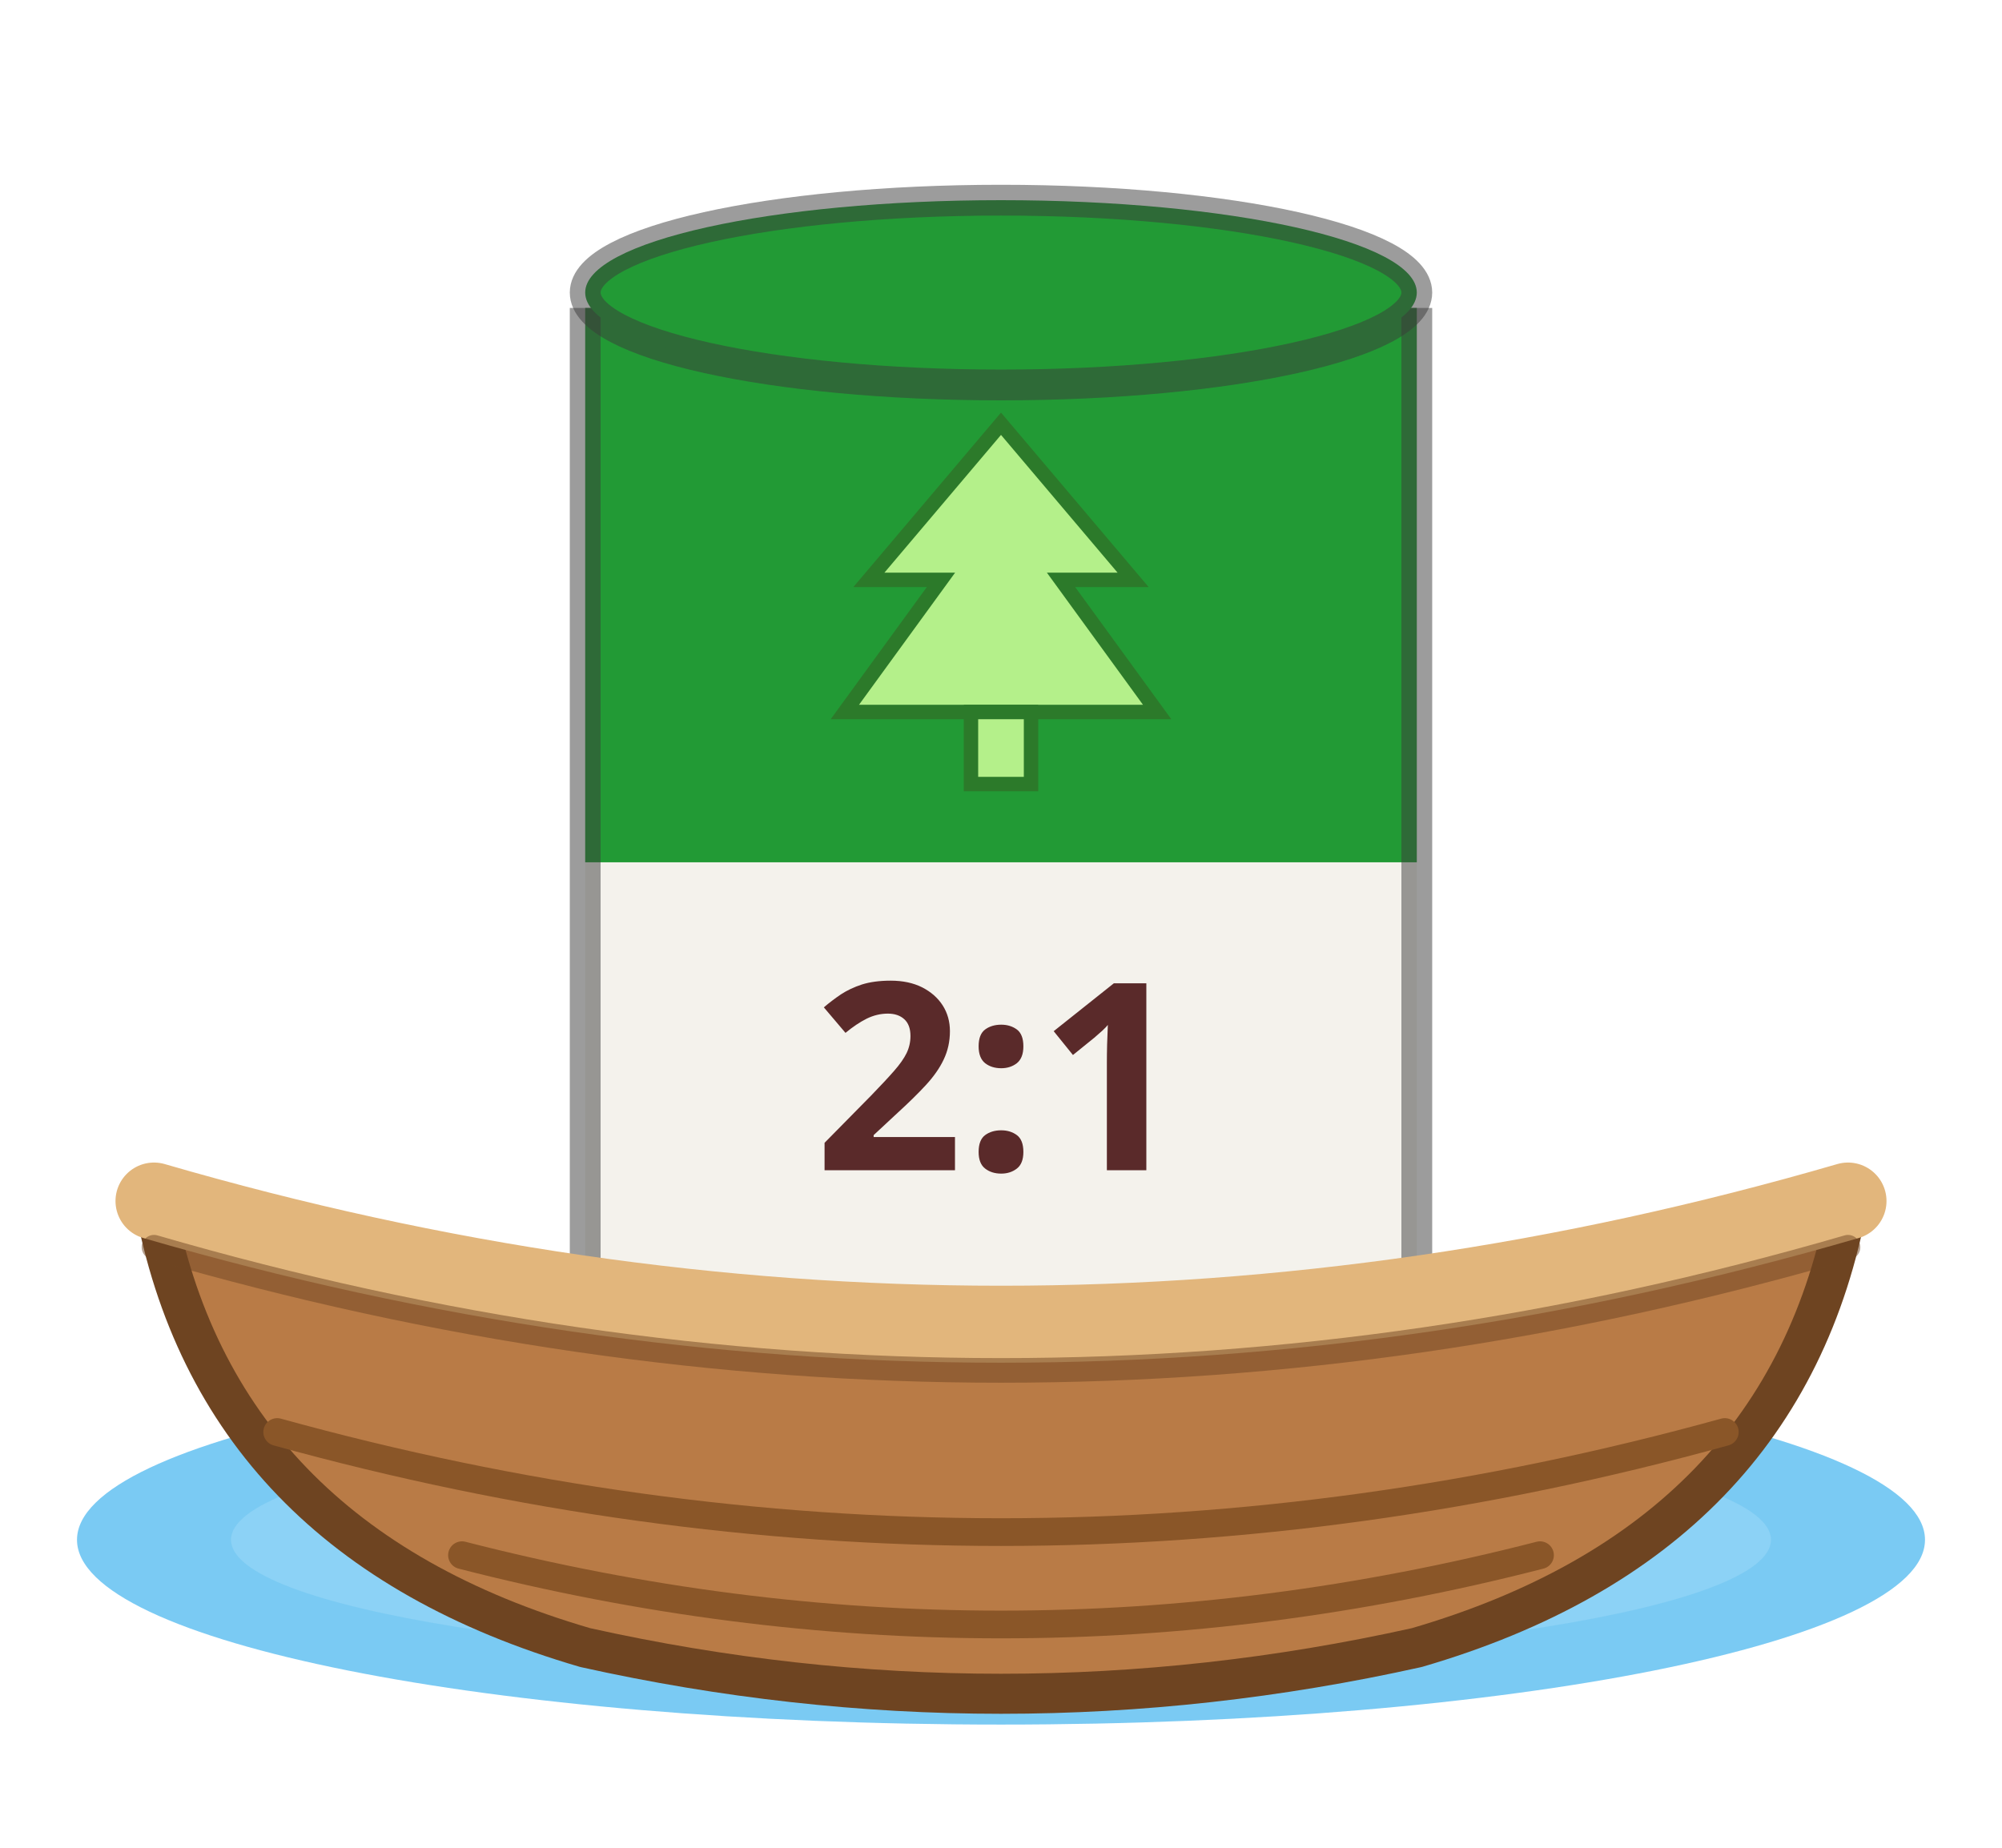
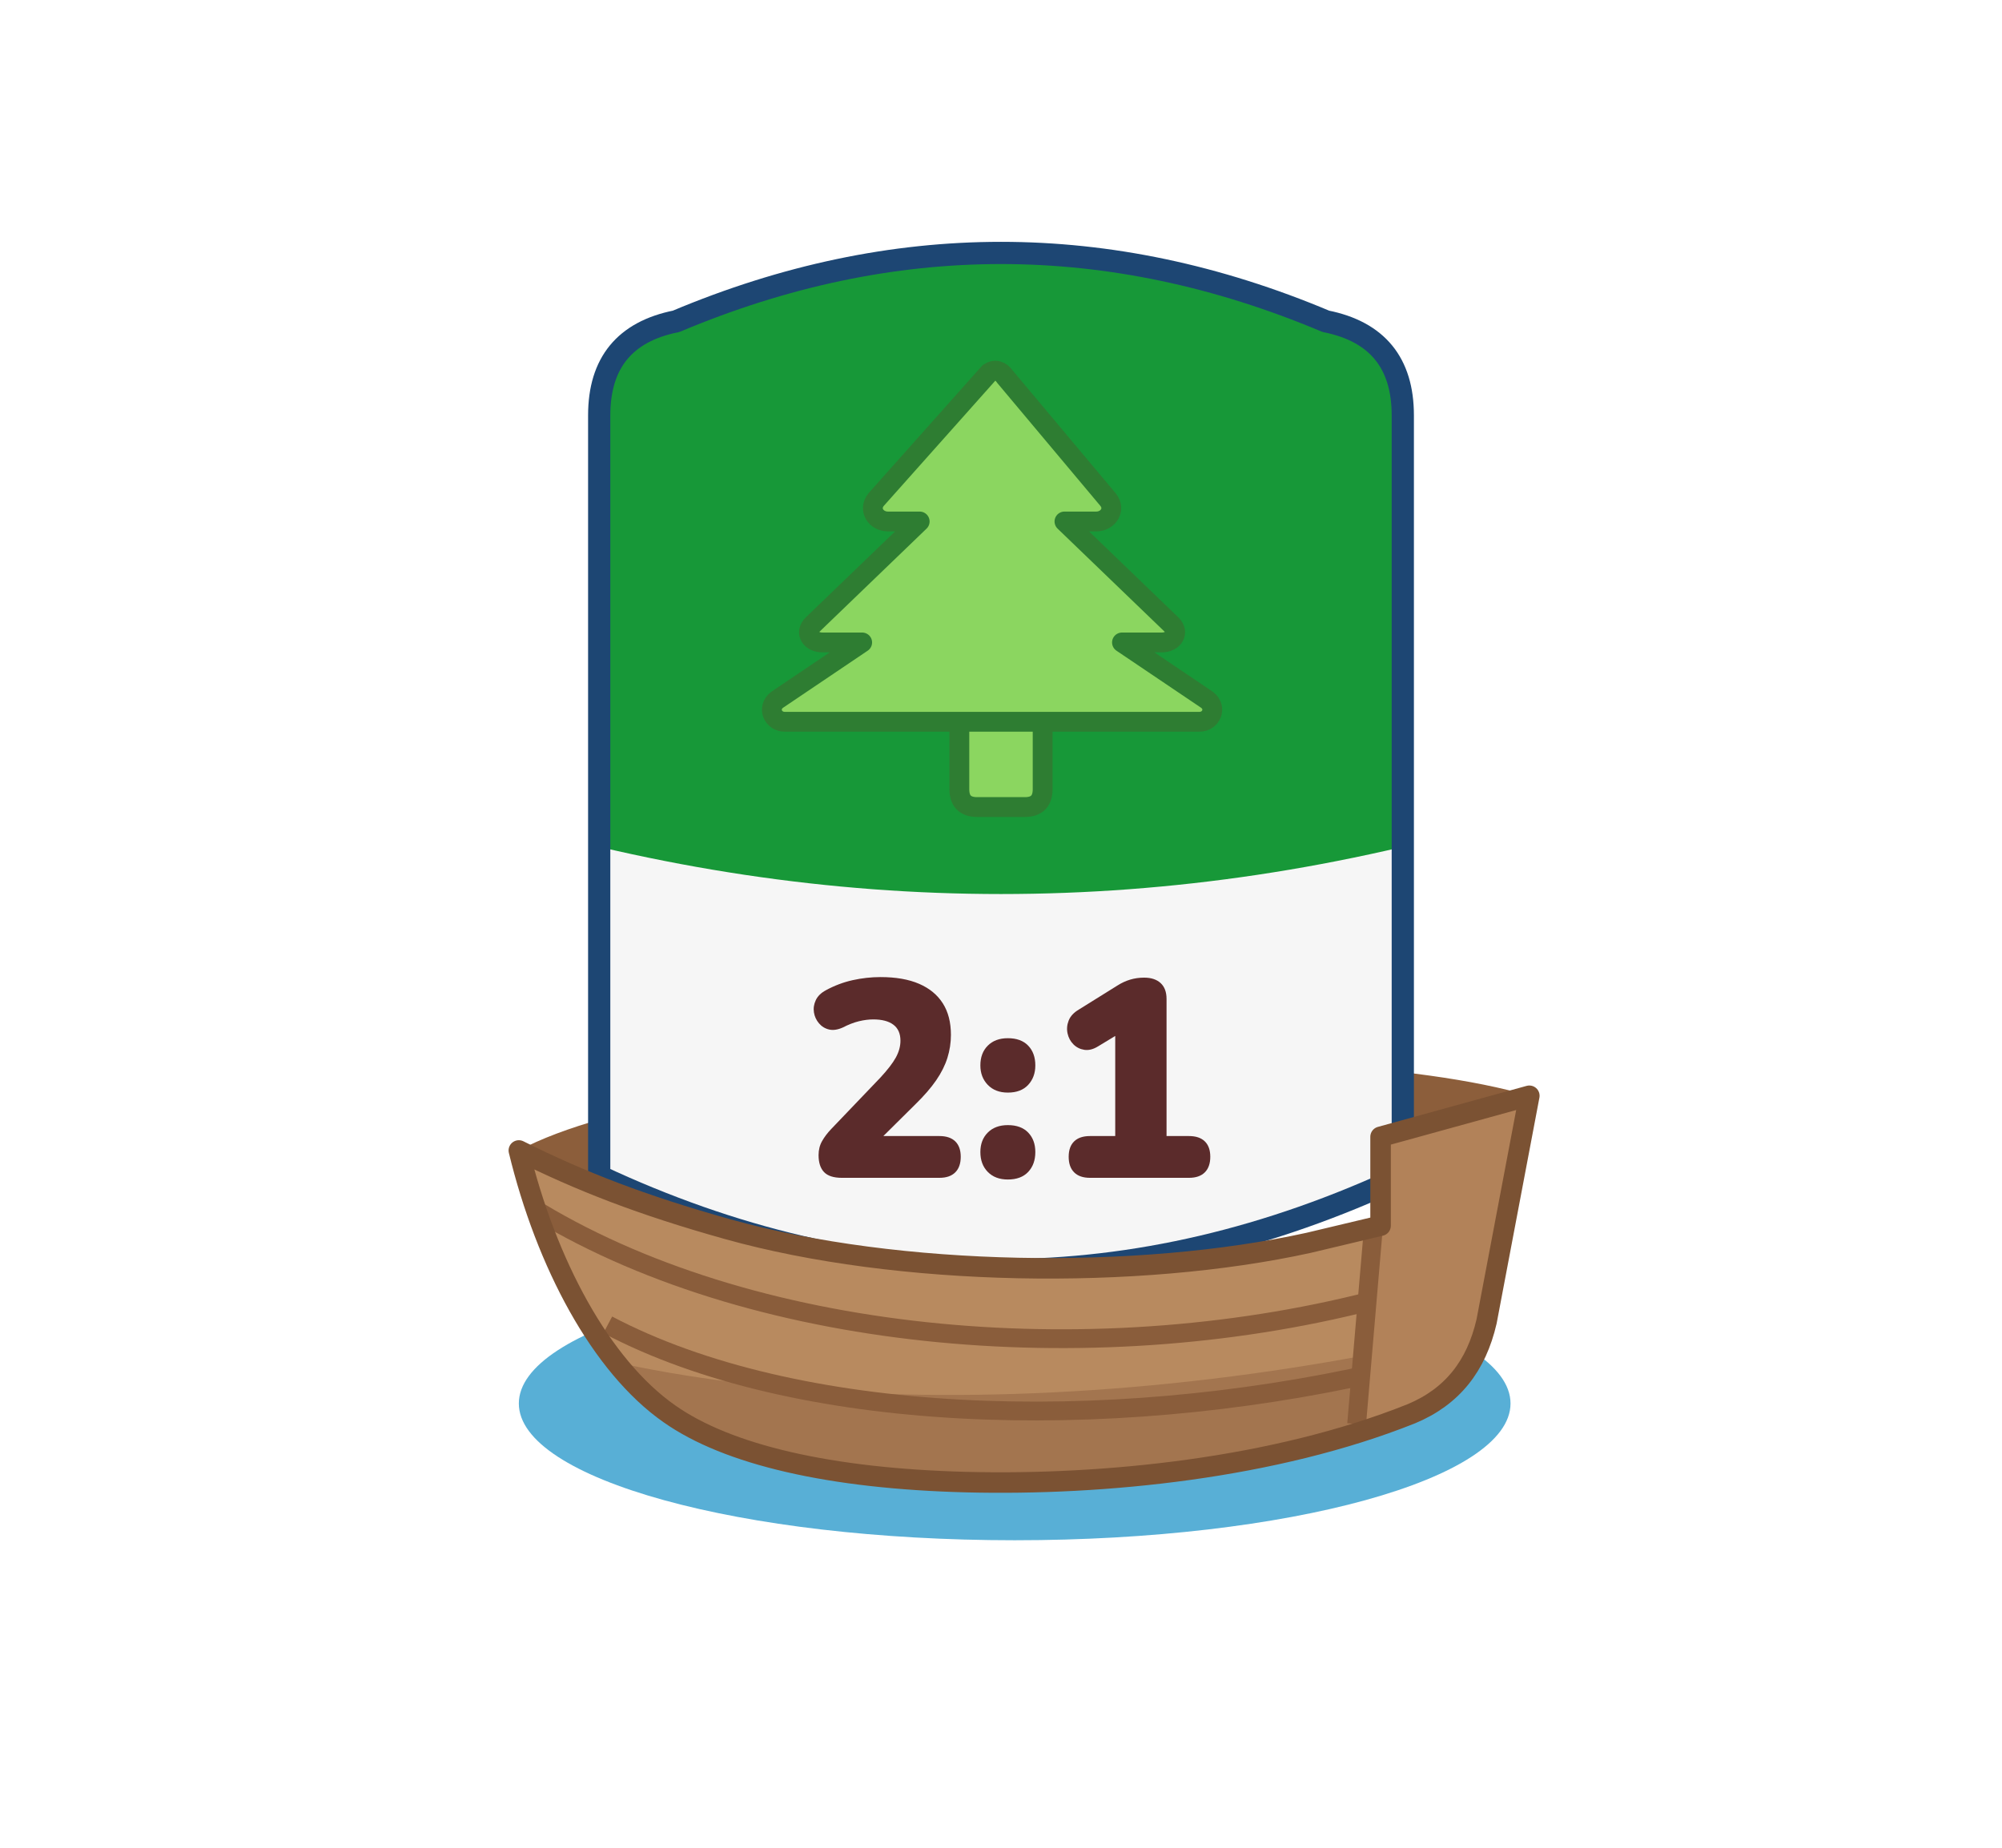
- <svg xmlns="http://www.w3.org/2000/svg" viewBox="0 0 130 120" width="130" height="120">
-   <ellipse cx="65" cy="100" rx="60" ry="12" fill="#6cc4f2" opacity=".9" />
-   <ellipse cx="65" cy="100" rx="50" ry="8" fill="#9ad8f7" opacity=".55" />
-   <clipPath id="barrel">
-     <path d="M38,20 V90 H92 V20Z" />
+ <svg xmlns="http://www.w3.org/2000/svg" width="130" height="120" viewBox="-58.545 -46.296 117.09 108.083">
+   <ellipse cx="0.8" cy="35.8" rx="29" ry="8" fill="#58afd6" />
+   <path d="M-28.2 21 C-18 15.5 18 14 30.9 17.8 L27.5 21 C14 19 -14 20 -24 24 Z" fill="#8c5e3b" />
+   <clipPath id="cy">
+     <path d="M-23.5 -22 Q-23.5 -26.6 -19 -27.5 Q0 -35.5 19 -27.5 Q23.5 -26.6 23.5 -22 L23.5 22.5 Q0 33.5 -23.5 22.5 Z" />
  </clipPath>
-   <g clip-path="url(#barrel)">
-     <rect x="38" y="10" width="54" height="90" fill="#f4f2ec" />
-     <rect x="38" y="16" width="54" height="40" fill="#229a35" />
-     <g transform="translate(65 40) scale(.78)" stroke="#2c7a2a" stroke-width="1.2">
-       <polygon points="0,-16 11,-3 5,-3 13,8 -13,8 -5,-3 -11,-3" fill="#b4f08a" />
-       <rect x="-2.5" y="8" width="5" height="6" fill="#b4f08a" />
-     </g>
+   <path d="M-23.5 -22 Q-23.5 -26.6 -19 -27.5 Q0 -35.5 19 -27.5 Q23.5 -26.6 23.5 -22 L23.5 22.5 Q0 33.5 -23.5 22.5 Z" fill="#f6f6f6" />
+   <g clip-path="url(#cy)">
+     <path d="M-30 -40 L30 -40 L30 1.5 Q0 10.5 -30 1.5 Z" fill="#179838" />
  </g>
-   <path d="M38,20 V90 M92,20 V90" fill="none" stroke="#3a3a3a" stroke-opacity=".5" stroke-width="2" />
-   <ellipse cx="65" cy="19" rx="27" ry="6" fill="#229a35" stroke="#3a3a3a" stroke-opacity=".5" stroke-width="2" />
-   <text x="65" y="76" text-anchor="middle" font-family="'Arial Black',Impact,sans-serif" font-weight="900" font-size="17" fill="#5a2a2a">2:1</text>
-   <path d="M10,78 Q65,94 120,78 Q116,100 92,107 Q65,113 38,107 Q14,100 10,78Z" fill="#b97b46" stroke="#6e4421" stroke-width="2.6" stroke-linejoin="round" />
-   <path d="M18,93 Q65,106 112,93 M30,101 Q65,110 100,101" fill="none" stroke="#8a5628" stroke-width="1.8" stroke-linecap="round" />
-   <path d="M10,78 Q65,94 120,78" fill="none" stroke="#e2b67c" stroke-width="5" stroke-linecap="round" />
-   <path d="M10,78 Q65,94 120,78" fill="none" stroke="#6e4421" stroke-width="1.6" stroke-linecap="round" opacity=".5" transform="translate(0 3)" />
+   <g transform="translate(0 -11.5) scale(0.58) translate(0 35)">
+     <path d="M-4.2 -23 L-4.2 -15.4 Q-4.2 -13.6 -2.4 -13.6 L2.4 -13.6 Q4.2 -13.6 4.2 -15.4 L4.2 -23 Z" fill="#8bd660" stroke="#2e7d32" stroke-width="2" />
+     <path d="M-1.2 -57.4 C-0.6 -57.8 0 -57.6 0.4 -57 L10.8 -44.6 C11.6 -43.6 10.8 -42.4 9.6 -42.4 L6.4 -42.4 L17.2 -32 C18 -31.2 17.4 -30.2 16.2 -30.2 L12.2 -30.2 L20.8 -24.4 C21.8 -23.6 21.2 -22.2 20 -22.2 L-21.8 -22.2 C-23 -22.2 -23.6 -23.6 -22.6 -24.4 L-14 -30.2 L-18 -30.2 C-19.2 -30.2 -19.8 -31.2 -19 -32 L-8.2 -42.4 L-11.4 -42.4 C-12.6 -42.4 -13.4 -43.6 -12.6 -44.6 Z" fill="#8bd660" stroke="#2e7d32" stroke-width="2" stroke-linejoin="round" />
+   </g>
+   <path transform="translate(-11.67 22.60) scale(0.0164 -0.0164)" d="M144 0Q100 0 80.5 20.5Q61 41 61 81Q61 109 73.5 131.0Q86 153 106 174L281 357Q320 399 336.5 429.0Q353 459 353 489Q353 527 328.0 546.0Q303 565 256 565Q232 565 205.0 558.5Q178 552 147 536Q120 524 98.5 529.0Q77 534 62.5 551.0Q48 568 44.5 590.0Q41 612 51.0 633.5Q61 655 87 669Q133 694 182.5 705.0Q232 716 282 716Q364 716 419.5 692.0Q475 668 504.0 622.5Q533 577 533 510Q533 468 520.5 428.0Q508 388 480.5 348.0Q453 308 407 263L292 149H492Q529 149 548.5 130.0Q568 111 568.0 75.0Q568 39 548.5 19.5Q529 0 492 0Z" fill="#5b2b2b" />
+   <path transform="translate(-1.83 22.60) scale(0.0164 -0.0164)" d="M136 -6Q91 -6 64.5 21.0Q38 48 38 92Q38 135 64.5 161.5Q91 188 136 188Q183 188 208.5 161.5Q234 135 234 92Q234 48 208.5 21.0Q183 -6 136 -6ZM136 304Q91 304 64.5 331.5Q38 359 38 401Q38 445 64.5 471.5Q91 498 136 498Q183 498 208.5 471.5Q234 445 234 401Q234 359 208.5 331.5Q183 304 136 304Z" fill="#5b2b2b" />
+   <path transform="translate(2.63 22.60) scale(0.0164 -0.0164)" d="M157 0Q120 0 100.5 19.5Q81 39 81.0 75.0Q81 111 100.5 130.0Q120 149 157 149H247V506L186 469Q160 453 137.0 456.5Q114 460 98.0 476.0Q82 492 77.0 515.0Q72 538 81.0 561.0Q90 584 117 600L255 686Q277 700 300.5 707.0Q324 714 350 714Q388 714 409.0 694.5Q430 675 430 638V149H510Q547 149 566.5 130.0Q586 111 586.0 75.0Q586 39 566.5 19.5Q547 0 510 0Z" fill="#5b2b2b" />
+   <path d="M-23.5 -22 Q-23.5 -26.6 -19 -27.5 Q0 -35.5 19 -27.5 Q23.5 -26.6 23.5 -22 L23.5 22.5 Q0 33.5 -23.5 22.5 Z" fill="none" stroke="#1d4673" stroke-width="1.3" stroke-linejoin="round" />
+   <clipPath id="hu">
+     <path d="M-28.2 21 C-24.6 22.8 -21 24.2 -16 25.6 C-6 28.4 8 28.6 18 26.4 L22.2 25.4 L22.2 20.2 L30.9 17.8 L28.4 31 C27.8 33.6 26.4 35.4 24 36.4 C16 39.6 6 40.6 -2 40.4 C-10 40.2 -16 38.8 -19.4 36.4 C-23.4 33.6 -26.6 27.6 -28.2 21 Z" />
+   </clipPath>
+   <path d="M-28.2 21 C-24.6 22.8 -21 24.2 -16 25.6 C-6 28.4 8 28.6 18 26.4 L22.2 25.4 L22.2 20.2 L30.9 17.8 L28.4 31 C27.8 33.6 26.4 35.4 24 36.4 C16 39.6 6 40.6 -2 40.4 C-10 40.2 -16 38.8 -19.4 36.4 C-23.4 33.6 -26.6 27.6 -28.2 21 Z" fill="#b88a5f" />
+   <g clip-path="url(#hu)">
+     <path d="M-32 18 C-20 27 10 31 34 22 L34 14 L-32 14 Z" fill="#d6a97f" />
+     <path d="M-32 30.4 C-18 36.6 8 37.4 34 30 L34 44 L-32 44 Z" fill="#a3754f" />
+     <path d="M-27 24.6 C-14 32.4 6 34 22.4 29.6" fill="none" stroke="#8a5d3b" stroke-width="1.1" />
+     <path d="M-23 31.2 C-12 37 6 37.6 22 34" fill="none" stroke="#8a5d3b" stroke-width="1.1" />
+     <path d="M22.2 20.2 L30.9 17.8 L28.4 31 C27.8 33.6 26.4 35.4 24 36.4 L20.6 37.4 Z" fill="#b28259" />
+     <path d="M22.2 20.6 L20.8 37" fill="none" stroke="#8a5d3b" stroke-width="1.1" />
+   </g>
+   <path d="M-28.2 21 C-24.6 22.8 -21 24.2 -16 25.6 C-6 28.4 8 28.6 18 26.4 L22.2 25.4 L22.2 20.2 L30.9 17.8 L28.4 31 C27.8 33.6 26.4 35.4 24 36.4 C16 39.6 6 40.6 -2 40.4 C-10 40.2 -16 38.8 -19.4 36.4 C-23.4 33.6 -26.6 27.6 -28.2 21 Z" fill="none" stroke="#7b5233" stroke-width="1.2" stroke-linejoin="round" />
</svg>
